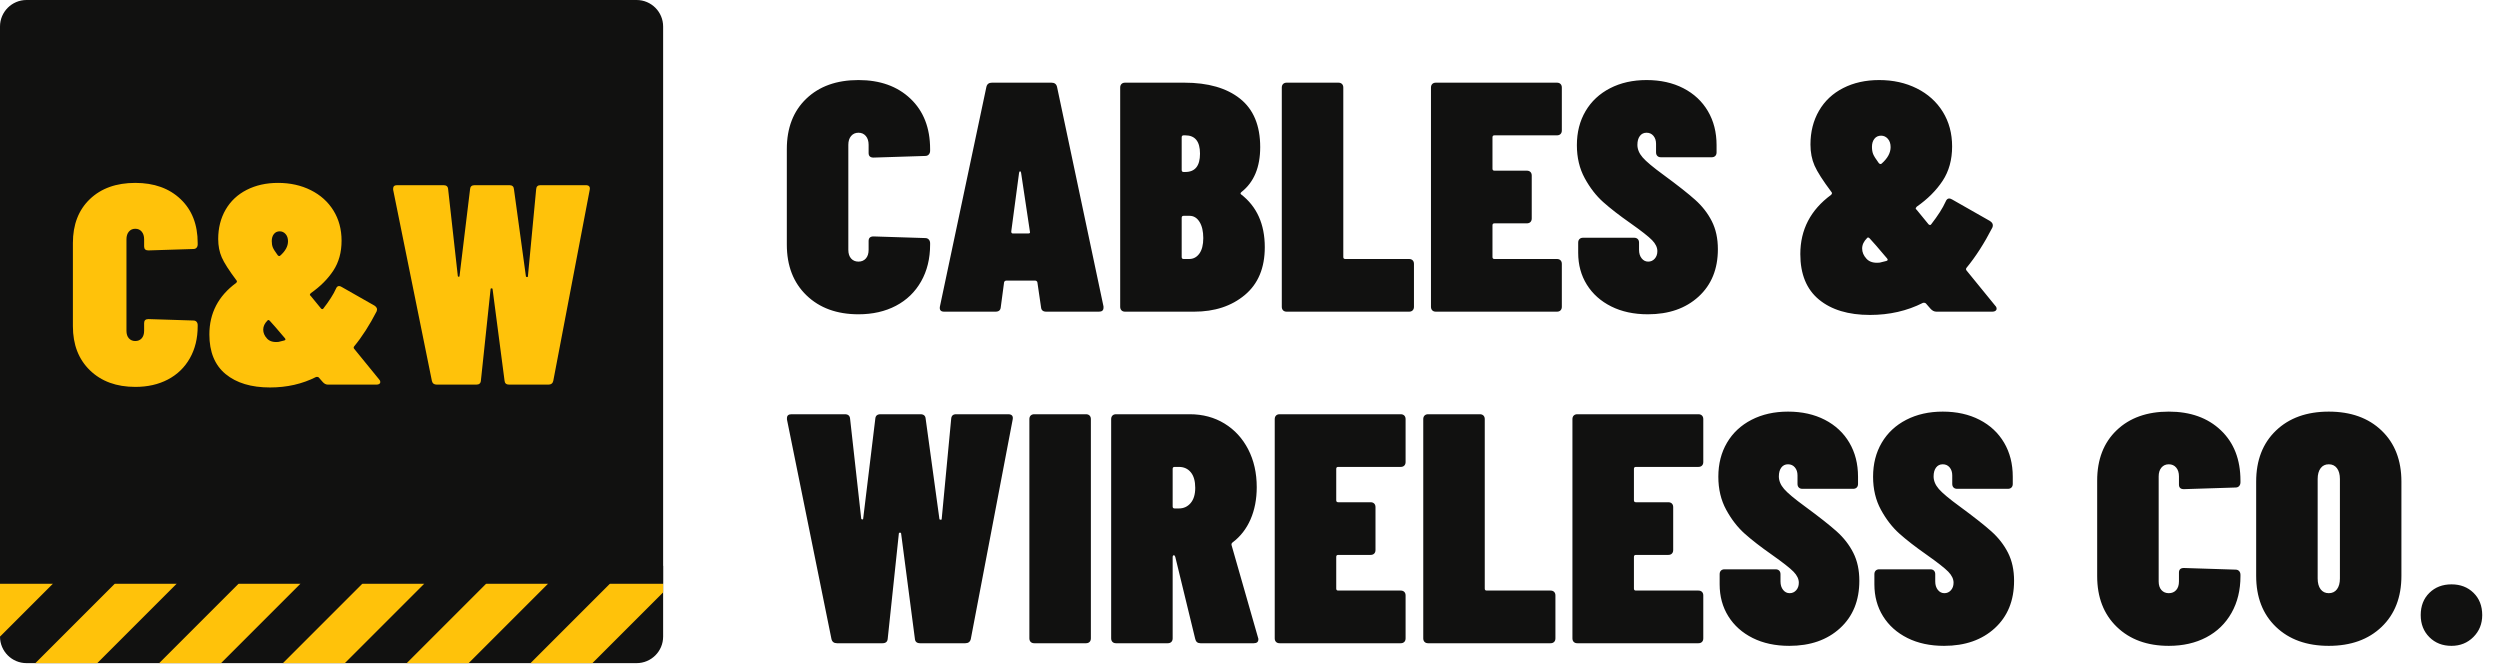
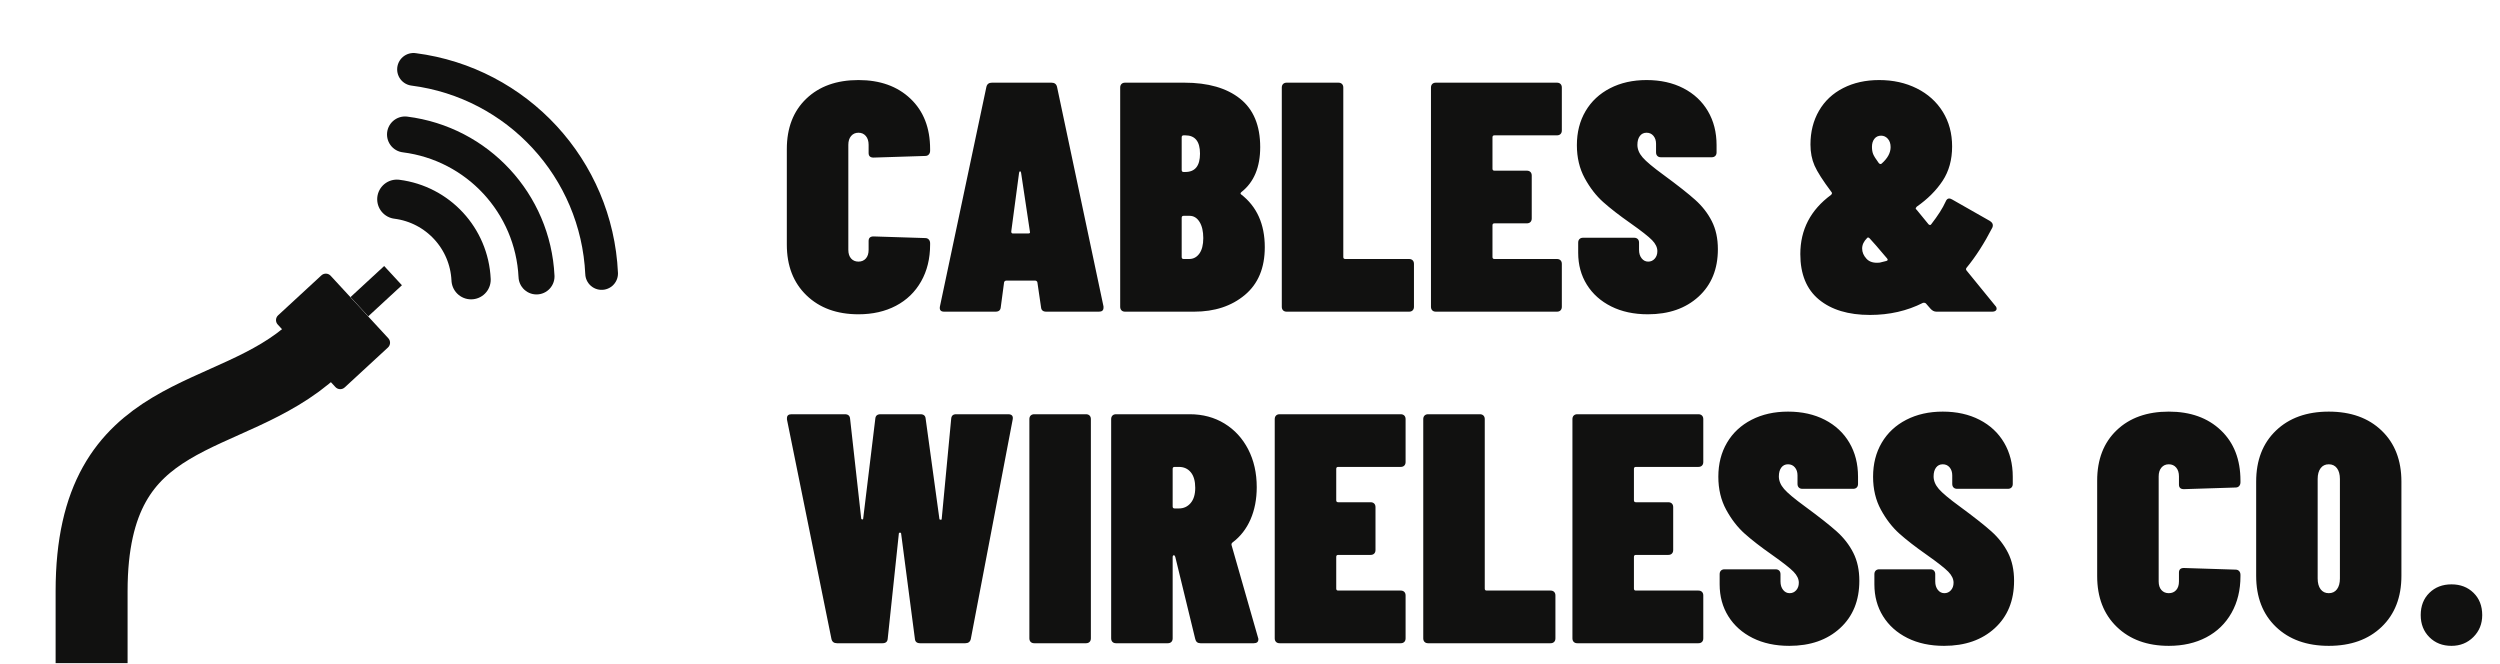
- <svg xmlns="http://www.w3.org/2000/svg" viewBox="0.0 0.0 565.5 150.0" role="img" aria-label="Cables &amp; Wireless Co.">
-   <defs>
-     <clipPath id="clyellow">
-       <rect width="150" height="150" rx="6" />
-     </clipPath>
-   </defs>
-   <g clip-path="url(#clyellow)">
-     <rect width="150" height="150" fill="#111110" />
-     <path d="M-20 150 l18 -18 h14 l-18 18 z" fill="#FFC20A" />
-     <path d="M8 150 l18 -18 h14 l-18 18 z" fill="#FFC20A" />
-     <path d="M36 150 l18 -18 h14 l-18 18 z" fill="#FFC20A" />
-     <path d="M64 150 l18 -18 h14 l-18 18 z" fill="#FFC20A" />
-     <path d="M92 150 l18 -18 h14 l-18 18 z" fill="#FFC20A" />
-     <path d="M120 150 l18 -18 h14 l-18 18 z" fill="#FFC20A" />
-     <path d="M148 150 l18 -18 h14 l-18 18 z" fill="#FFC20A" />
-     <rect y="128" width="150" height="4" fill="#111110" />
-   </g>
-   <g transform="translate(15.2 87.0) scale(0.848)">
-     <path fill="#FFC20A" d="M18.164 0.608Q10.64 0.608 6.08 -3.8Q1.52 -8.208 1.52 -15.58V-37.772Q1.52 -45.144 6.042 -49.476Q10.564 -53.808 18.164 -53.808Q25.688 -53.808 30.248 -49.476Q34.808 -45.144 34.808 -37.772V-37.392Q34.808 -36.86 34.504 -36.518Q34.2 -36.176 33.668 -36.176L21.66 -35.796Q20.52 -35.796 20.52 -36.86V-38.76Q20.52 -40.052 19.874 -40.812Q19.228 -41.572 18.164 -41.572Q17.1 -41.572 16.454 -40.812Q15.808 -40.052 15.808 -38.76V-14.364Q15.808 -13.072 16.454 -12.35Q17.1 -11.628 18.164 -11.628Q19.228 -11.628 19.874 -12.35Q20.52 -13.072 20.52 -14.364V-16.416Q20.52 -17.48 21.66 -17.48L33.668 -17.1Q34.2 -17.1 34.504 -16.758Q34.808 -16.416 34.808 -15.884V-15.58Q34.808 -10.716 32.718 -7.03Q30.628 -3.344 26.866 -1.368Q23.104 0.608 18.164 0.608Z M83.22 -1.368Q83.524 -1.064 83.524 -0.684Q83.524 -0.38 83.258 -0.19Q82.992 0.0 82.536 0.0H69.54Q68.78 0.0 68.172 -0.684L67.108 -1.9Q66.88 -2.128 66.424 -2.052Q60.876 0.76 54.112 0.76Q46.588 0.76 42.256 -2.812Q37.924 -6.384 37.924 -13.376Q37.924 -21.888 45.068 -27.132Q45.448 -27.512 45.144 -27.816Q42.18 -31.768 41.23 -33.934Q40.28 -36.1 40.28 -38.836Q40.28 -43.244 42.256 -46.664Q44.232 -50.084 47.88 -51.946Q51.528 -53.808 56.24 -53.808Q61.104 -53.808 64.98 -51.87Q68.856 -49.932 71.022 -46.436Q73.188 -42.94 73.188 -38.38Q73.188 -33.744 70.984 -30.4Q68.78 -27.056 64.98 -24.396Q64.676 -24.092 64.752 -23.864L64.98 -23.636L67.716 -20.292Q67.868 -20.14 68.058 -20.14Q68.248 -20.14 68.324 -20.292Q70.68 -23.332 71.668 -25.536Q71.972 -26.296 72.504 -26.296Q72.808 -26.296 73.188 -26.068L82.004 -21.052Q82.916 -20.444 82.536 -19.532Q79.724 -14.06 76.532 -10.184Q76.304 -9.88 76.532 -9.576L83.22 -1.368ZM56.696 -40.888Q55.708 -40.888 55.138 -40.166Q54.568 -39.444 54.568 -38.304Q54.568 -37.316 54.834 -36.632Q55.1 -35.948 56.164 -34.504Q56.544 -34.124 56.848 -34.428Q58.9 -36.252 58.9 -38.228Q58.9 -39.444 58.254 -40.166Q57.608 -40.888 56.696 -40.888ZM56.392 -11.4Q56.772 -11.476 57.912 -11.78Q58.444 -11.932 58.064 -12.388L57.608 -12.92Q55.176 -15.808 54.036 -17.024Q53.656 -17.404 53.428 -17.1Q52.288 -15.96 52.288 -14.668Q52.288 -13.376 53.314 -12.274Q54.34 -11.172 56.392 -11.4Z M98.572 0.0Q97.508 0.0 97.28 -0.988L86.944 -51.984V-52.288Q86.944 -53.2 88.008 -53.2H100.396Q101.536 -53.2 101.612 -52.136L104.196 -28.956Q104.196 -28.804 104.424 -28.766Q104.652 -28.728 104.652 -28.956L107.464 -52.136Q107.54 -53.2 108.68 -53.2H117.952Q119.092 -53.2 119.168 -52.136L122.36 -28.88Q122.36 -28.728 122.626 -28.69Q122.892 -28.652 122.892 -28.88L125.096 -52.136Q125.172 -53.2 126.236 -53.2H138.32Q139.612 -53.2 139.384 -51.984L129.656 -0.988Q129.428 0.0 128.364 0.0H117.876Q116.736 0.0 116.66 -1.064L113.468 -25.46Q113.468 -25.688 113.202 -25.688Q112.936 -25.688 112.936 -25.46L110.352 -1.064Q110.276 0.0 109.136 0.0H98.572Z" />
+ <svg xmlns="http://www.w3.org/2000/svg" viewBox="0 0 565.5 150" fill="none" role="img" aria-label="Cables &amp; Wireless Co.">
+   <g transform="translate(0 2) scale(0.74)">
+     <path d="M28 200 L28 178 C28 120 70 128 96 104" stroke="#111110" stroke-width="22" />
+     <rect x="-11" y="-15" width="22" height="30" rx="2" fill="#111110" transform="translate(101.8 98.6) rotate(-42.7)" />
+     <rect x="-7" y="-4" width="14" height="8" fill="#111110" transform="translate(115 86.3) rotate(-42.7)" />
+     <g stroke="#111110" stroke-linecap="round">
+       <path d="M121.3 58.2 A26 26 0 0 1 144 82.8" stroke-width="12" />
+       <path d="M123.8 38.4 A46 46 0 0 1 164 81.8" stroke-width="11" />
+       <path d="M126.4 18.5 A66 66 0 0 1 183.9 80.9" stroke-width="10" />
+     </g>
  </g>
  <g transform="translate(176.5 70.5)">
    <path fill="#111110" d="M17.686 0.592Q10.36 0.592 5.92 -3.7Q1.48 -7.992 1.48 -15.17V-36.778Q1.48 -43.956 5.883 -48.174Q10.286 -52.392 17.686 -52.392Q25.012 -52.392 29.452 -48.174Q33.892 -43.956 33.892 -36.778V-36.408Q33.892 -35.89 33.596 -35.557Q33.3 -35.224 32.782 -35.224L21.09 -34.854Q19.98 -34.854 19.98 -35.89V-37.74Q19.98 -38.998 19.351 -39.738Q18.722 -40.478 17.686 -40.478Q16.65 -40.478 16.021 -39.738Q15.392 -38.998 15.392 -37.74V-13.986Q15.392 -12.728 16.021 -12.025Q16.65 -11.322 17.686 -11.322Q18.722 -11.322 19.351 -12.025Q19.98 -12.728 19.98 -13.986V-15.984Q19.98 -17.02 21.09 -17.02L32.782 -16.65Q33.3 -16.65 33.596 -16.317Q33.892 -15.984 33.892 -15.466V-15.17Q33.892 -10.434 31.857 -6.845Q29.822 -3.256 26.159 -1.332Q22.496 0.592 17.686 0.592Z M60.162 0.0Q59.052 0.0 58.978 -1.036L58.164 -6.586Q58.164 -6.734 58.016 -6.882Q57.868 -7.03 57.646 -7.03H51.134Q50.912 -7.03 50.764 -6.882Q50.616 -6.734 50.616 -6.586L49.876 -1.036Q49.802 0.0 48.692 0.0H37.074Q35.89 0.0 36.112 -1.184L46.62 -50.838Q46.842 -51.8 47.878 -51.8H61.346Q62.382 -51.8 62.604 -50.838L73.112 -1.184V-0.888Q73.112 0.0 72.076 0.0H60.162ZM52.244 -18.13Q52.244 -17.686 52.614 -17.686H56.092Q56.61 -17.686 56.462 -18.13L54.464 -31.45Q54.39 -31.746 54.242 -31.746Q54.094 -31.746 54.02 -31.45L52.244 -18.13Z M109.594 -14.578Q109.594 -7.548 105.08 -3.774Q100.566 0.0 93.61 0.0H77.996Q77.478 0.0 77.182 -0.296Q76.886 -0.592 76.886 -1.11V-50.69Q76.886 -51.208 77.182 -51.504Q77.478 -51.8 77.996 -51.8H91.39Q99.456 -51.8 104.007 -48.174Q108.558 -44.548 108.558 -37.222Q108.558 -30.414 104.34 -27.084Q103.97 -26.788 104.192 -26.566Q109.594 -22.422 109.594 -14.578ZM91.242 -39.886Q90.798 -39.886 90.798 -39.442V-32.042Q90.798 -31.598 91.242 -31.598H91.612Q94.942 -31.598 94.942 -35.742Q94.942 -39.886 91.612 -39.886H91.242ZM92.5 -11.914Q93.906 -11.914 94.794 -13.135Q95.682 -14.356 95.682 -16.65Q95.682 -18.944 94.831 -20.313Q93.98 -21.682 92.574 -21.682H91.242Q90.798 -21.682 90.798 -21.238V-12.358Q90.798 -11.914 91.242 -11.914H92.5Z M114.552 0.0Q114.034 0.0 113.738 -0.296Q113.442 -0.592 113.442 -1.11V-50.69Q113.442 -51.208 113.738 -51.504Q114.034 -51.8 114.552 -51.8H126.244Q126.762 -51.8 127.058 -51.504Q127.354 -51.208 127.354 -50.69V-12.358Q127.354 -11.914 127.798 -11.914H142.228Q142.746 -11.914 143.042 -11.618Q143.338 -11.322 143.338 -10.804V-1.11Q143.338 -0.592 143.042 -0.296Q142.746 0.0 142.228 0.0H114.552Z M176.786 -40.996Q176.786 -40.478 176.49 -40.182Q176.194 -39.886 175.676 -39.886H161.542Q161.098 -39.886 161.098 -39.442V-32.338Q161.098 -31.894 161.542 -31.894H168.868Q169.386 -31.894 169.682 -31.598Q169.978 -31.302 169.978 -30.784V-21.09Q169.978 -20.572 169.682 -20.276Q169.386 -19.98 168.868 -19.98H161.542Q161.098 -19.98 161.098 -19.536V-12.358Q161.098 -11.914 161.542 -11.914H175.676Q176.194 -11.914 176.49 -11.618Q176.786 -11.322 176.786 -10.804V-1.11Q176.786 -0.592 176.49 -0.296Q176.194 0.0 175.676 0.0H148.296Q147.778 0.0 147.482 -0.296Q147.186 -0.592 147.186 -1.11V-50.69Q147.186 -51.208 147.482 -51.504Q147.778 -51.8 148.296 -51.8H175.676Q176.194 -51.8 176.49 -51.504Q176.786 -51.208 176.786 -50.69V-40.996Z M196.248 0.592Q191.512 0.592 187.96 -1.184Q184.408 -2.96 182.447 -6.105Q180.486 -9.25 180.486 -13.32V-15.614Q180.486 -16.132 180.782 -16.428Q181.078 -16.724 181.596 -16.724H193.14Q193.658 -16.724 193.954 -16.428Q194.25 -16.132 194.25 -15.614V-13.986Q194.25 -12.802 194.842 -12.062Q195.434 -11.322 196.322 -11.322Q197.21 -11.322 197.802 -11.988Q198.394 -12.654 198.394 -13.69Q198.394 -14.948 197.21 -16.169Q196.026 -17.39 192.252 -20.054Q188.552 -22.644 186.147 -24.79Q183.742 -26.936 181.966 -30.192Q180.19 -33.448 180.19 -37.666Q180.19 -42.032 182.151 -45.362Q184.112 -48.692 187.701 -50.542Q191.29 -52.392 195.952 -52.392Q200.688 -52.392 204.277 -50.542Q207.866 -48.692 209.827 -45.362Q211.788 -42.032 211.788 -37.666V-36.038Q211.788 -35.52 211.492 -35.224Q211.196 -34.928 210.678 -34.928H199.208Q198.69 -34.928 198.394 -35.224Q198.098 -35.52 198.098 -36.038V-37.962Q198.098 -39.072 197.506 -39.775Q196.914 -40.478 195.952 -40.478Q194.99 -40.478 194.435 -39.738Q193.88 -38.998 193.88 -37.74Q193.88 -36.26 195.064 -34.891Q196.248 -33.522 199.8 -30.932Q204.536 -27.454 206.941 -25.308Q209.346 -23.162 210.715 -20.461Q212.084 -17.76 212.084 -14.134Q212.084 -7.4 207.718 -3.404Q203.352 0.592 196.248 0.592Z  M274.836 -1.332Q275.132 -1.036 275.132 -0.666Q275.132 -0.37 274.873 -0.185Q274.614 0.0 274.17 0.0H261.516Q260.776 0.0 260.184 -0.666L259.148 -1.85Q258.926 -2.072 258.482 -1.998Q253.08 0.74 246.494 0.74Q239.168 0.74 234.95 -2.738Q230.732 -6.216 230.732 -13.024Q230.732 -21.312 237.688 -26.418Q238.058 -26.788 237.762 -27.084Q234.876 -30.932 233.951 -33.041Q233.026 -35.15 233.026 -37.814Q233.026 -42.106 234.95 -45.436Q236.874 -48.766 240.426 -50.579Q243.978 -52.392 248.566 -52.392Q253.302 -52.392 257.076 -50.505Q260.85 -48.618 262.959 -45.214Q265.068 -41.81 265.068 -37.37Q265.068 -32.856 262.922 -29.6Q260.776 -26.344 257.076 -23.754Q256.78 -23.458 256.854 -23.236L257.076 -23.014L259.74 -19.758Q259.888 -19.61 260.073 -19.61Q260.258 -19.61 260.332 -19.758Q262.626 -22.718 263.588 -24.864Q263.884 -25.604 264.402 -25.604Q264.698 -25.604 265.068 -25.382L273.652 -20.498Q274.54 -19.906 274.17 -19.018Q271.432 -13.69 268.324 -9.916Q268.102 -9.62 268.324 -9.324L274.836 -1.332ZM249.01 -39.812Q248.048 -39.812 247.493 -39.109Q246.938 -38.406 246.938 -37.296Q246.938 -36.334 247.197 -35.668Q247.456 -35.002 248.492 -33.596Q248.862 -33.226 249.158 -33.522Q251.156 -35.298 251.156 -37.222Q251.156 -38.406 250.527 -39.109Q249.898 -39.812 249.01 -39.812ZM248.714 -11.1Q249.084 -11.174 250.194 -11.47Q250.712 -11.618 250.342 -12.062L249.898 -12.58Q247.53 -15.392 246.42 -16.576Q246.05 -16.946 245.828 -16.65Q244.718 -15.54 244.718 -14.282Q244.718 -13.024 245.717 -11.951Q246.716 -10.878 248.714 -11.1Z" />
  </g>
  <g transform="translate(176.9 145.5)">
    <path fill="#111110" d="M12.432 0.0Q11.396 0.0 11.174 -0.962L1.11 -50.616V-50.912Q1.11 -51.8 2.146 -51.8H14.208Q15.318 -51.8 15.392 -50.764L17.908 -28.194Q17.908 -28.046 18.13 -28.009Q18.352 -27.972 18.352 -28.194L21.09 -50.764Q21.164 -51.8 22.274 -51.8H31.302Q32.412 -51.8 32.486 -50.764L35.594 -28.12Q35.594 -27.972 35.853 -27.935Q36.112 -27.898 36.112 -28.12L38.258 -50.764Q38.332 -51.8 39.368 -51.8H51.134Q52.392 -51.8 52.17 -50.616L42.698 -0.962Q42.476 0.0 41.44 0.0H31.228Q30.118 0.0 30.044 -1.036L26.936 -24.79Q26.936 -25.012 26.677 -25.012Q26.418 -25.012 26.418 -24.79L23.902 -1.036Q23.828 0.0 22.718 0.0H12.432Z M57.054 0.0Q56.536 0.0 56.24 -0.296Q55.944 -0.592 55.944 -1.11V-50.69Q55.944 -51.208 56.24 -51.504Q56.536 -51.8 57.054 -51.8H68.746Q69.264 -51.8 69.56 -51.504Q69.856 -51.208 69.856 -50.69V-1.11Q69.856 -0.592 69.56 -0.296Q69.264 0.0 68.746 0.0H57.054Z M94.646 0.0Q93.684 0.0 93.462 -0.962L88.948 -19.536Q88.8 -19.906 88.652 -19.906Q88.356 -19.906 88.356 -19.462V-1.11Q88.356 -0.592 88.06 -0.296Q87.764 0.0 87.246 0.0H75.554Q75.036 0.0 74.74 -0.296Q74.444 -0.592 74.444 -1.11V-50.69Q74.444 -51.208 74.74 -51.504Q75.036 -51.8 75.554 -51.8H92.204Q96.644 -51.8 100.085 -49.691Q103.526 -47.582 105.45 -43.845Q107.374 -40.108 107.374 -35.298Q107.374 -31.228 105.968 -28.009Q104.562 -24.79 101.898 -22.792Q101.602 -22.57 101.676 -22.2L107.67 -1.258Q107.744 -1.11 107.744 -0.888Q107.744 0.0 106.708 0.0H94.646ZM88.8 -39.886Q88.356 -39.886 88.356 -39.442V-30.932Q88.356 -30.488 88.8 -30.488H89.762Q91.39 -30.488 92.426 -31.709Q93.462 -32.93 93.462 -35.15Q93.462 -37.444 92.463 -38.665Q91.464 -39.886 89.762 -39.886H88.8Z M141.044 -40.996Q141.044 -40.478 140.748 -40.182Q140.452 -39.886 139.934 -39.886H125.8Q125.356 -39.886 125.356 -39.442V-32.338Q125.356 -31.894 125.8 -31.894H133.126Q133.644 -31.894 133.94 -31.598Q134.236 -31.302 134.236 -30.784V-21.09Q134.236 -20.572 133.94 -20.276Q133.644 -19.98 133.126 -19.98H125.8Q125.356 -19.98 125.356 -19.536V-12.358Q125.356 -11.914 125.8 -11.914H139.934Q140.452 -11.914 140.748 -11.618Q141.044 -11.322 141.044 -10.804V-1.11Q141.044 -0.592 140.748 -0.296Q140.452 0.0 139.934 0.0H112.554Q112.036 0.0 111.74 -0.296Q111.444 -0.592 111.444 -1.11V-50.69Q111.444 -51.208 111.74 -51.504Q112.036 -51.8 112.554 -51.8H139.934Q140.452 -51.8 140.748 -51.504Q141.044 -51.208 141.044 -50.69V-40.996Z M146.15 0.0Q145.632 0.0 145.336 -0.296Q145.04 -0.592 145.04 -1.11V-50.69Q145.04 -51.208 145.336 -51.504Q145.632 -51.8 146.15 -51.8H157.842Q158.36 -51.8 158.656 -51.504Q158.952 -51.208 158.952 -50.69V-12.358Q158.952 -11.914 159.396 -11.914H173.826Q174.344 -11.914 174.64 -11.618Q174.936 -11.322 174.936 -10.804V-1.11Q174.936 -0.592 174.64 -0.296Q174.344 0.0 173.826 0.0H146.15Z M208.384 -40.996Q208.384 -40.478 208.088 -40.182Q207.792 -39.886 207.274 -39.886H193.14Q192.696 -39.886 192.696 -39.442V-32.338Q192.696 -31.894 193.14 -31.894H200.466Q200.984 -31.894 201.28 -31.598Q201.576 -31.302 201.576 -30.784V-21.09Q201.576 -20.572 201.28 -20.276Q200.984 -19.98 200.466 -19.98H193.14Q192.696 -19.98 192.696 -19.536V-12.358Q192.696 -11.914 193.14 -11.914H207.274Q207.792 -11.914 208.088 -11.618Q208.384 -11.322 208.384 -10.804V-1.11Q208.384 -0.592 208.088 -0.296Q207.792 0.0 207.274 0.0H179.894Q179.376 0.0 179.08 -0.296Q178.784 -0.592 178.784 -1.11V-50.69Q178.784 -51.208 179.08 -51.504Q179.376 -51.8 179.894 -51.8H207.274Q207.792 -51.8 208.088 -51.504Q208.384 -51.208 208.384 -50.69V-40.996Z M227.846 0.592Q223.11 0.592 219.558 -1.184Q216.006 -2.96 214.045 -6.105Q212.084 -9.25 212.084 -13.32V-15.614Q212.084 -16.132 212.38 -16.428Q212.676 -16.724 213.194 -16.724H224.738Q225.256 -16.724 225.552 -16.428Q225.848 -16.132 225.848 -15.614V-13.986Q225.848 -12.802 226.44 -12.062Q227.032 -11.322 227.92 -11.322Q228.808 -11.322 229.4 -11.988Q229.992 -12.654 229.992 -13.69Q229.992 -14.948 228.808 -16.169Q227.624 -17.39 223.85 -20.054Q220.15 -22.644 217.745 -24.79Q215.34 -26.936 213.564 -30.192Q211.788 -33.448 211.788 -37.666Q211.788 -42.032 213.749 -45.362Q215.71 -48.692 219.299 -50.542Q222.888 -52.392 227.55 -52.392Q232.286 -52.392 235.875 -50.542Q239.464 -48.692 241.425 -45.362Q243.386 -42.032 243.386 -37.666V-36.038Q243.386 -35.52 243.09 -35.224Q242.794 -34.928 242.276 -34.928H230.806Q230.288 -34.928 229.992 -35.224Q229.696 -35.52 229.696 -36.038V-37.962Q229.696 -39.072 229.104 -39.775Q228.512 -40.478 227.55 -40.478Q226.588 -40.478 226.033 -39.738Q225.478 -38.998 225.478 -37.74Q225.478 -36.26 226.662 -34.891Q227.846 -33.522 231.398 -30.932Q236.134 -27.454 238.539 -25.308Q240.944 -23.162 242.313 -20.461Q243.682 -17.76 243.682 -14.134Q243.682 -7.4 239.316 -3.404Q234.95 0.592 227.846 0.592Z M262.848 0.592Q258.112 0.592 254.56 -1.184Q251.008 -2.96 249.047 -6.105Q247.086 -9.25 247.086 -13.32V-15.614Q247.086 -16.132 247.382 -16.428Q247.678 -16.724 248.196 -16.724H259.74Q260.258 -16.724 260.554 -16.428Q260.85 -16.132 260.85 -15.614V-13.986Q260.85 -12.802 261.442 -12.062Q262.034 -11.322 262.922 -11.322Q263.81 -11.322 264.402 -11.988Q264.994 -12.654 264.994 -13.69Q264.994 -14.948 263.81 -16.169Q262.626 -17.39 258.852 -20.054Q255.152 -22.644 252.747 -24.79Q250.342 -26.936 248.566 -30.192Q246.79 -33.448 246.79 -37.666Q246.79 -42.032 248.751 -45.362Q250.712 -48.692 254.301 -50.542Q257.89 -52.392 262.552 -52.392Q267.288 -52.392 270.877 -50.542Q274.466 -48.692 276.427 -45.362Q278.388 -42.032 278.388 -37.666V-36.038Q278.388 -35.52 278.092 -35.224Q277.796 -34.928 277.278 -34.928H265.808Q265.29 -34.928 264.994 -35.224Q264.698 -35.52 264.698 -36.038V-37.962Q264.698 -39.072 264.106 -39.775Q263.514 -40.478 262.552 -40.478Q261.59 -40.478 261.035 -39.738Q260.48 -38.998 260.48 -37.74Q260.48 -36.26 261.664 -34.891Q262.848 -33.522 266.4 -30.932Q271.136 -27.454 273.541 -25.308Q275.946 -23.162 277.315 -20.461Q278.684 -17.76 278.684 -14.134Q278.684 -7.4 274.318 -3.404Q269.952 0.592 262.848 0.592Z  M313.686 0.592Q306.36 0.592 301.92 -3.7Q297.48 -7.992 297.48 -15.17V-36.778Q297.48 -43.956 301.883 -48.174Q306.286 -52.392 313.686 -52.392Q321.012 -52.392 325.452 -48.174Q329.892 -43.956 329.892 -36.778V-36.408Q329.892 -35.89 329.596 -35.557Q329.3 -35.224 328.782 -35.224L317.09 -34.854Q315.98 -34.854 315.98 -35.89V-37.74Q315.98 -38.998 315.351 -39.738Q314.722 -40.478 313.686 -40.478Q312.65 -40.478 312.021 -39.738Q311.392 -38.998 311.392 -37.74V-13.986Q311.392 -12.728 312.021 -12.025Q312.65 -11.322 313.686 -11.322Q314.722 -11.322 315.351 -12.025Q315.98 -12.728 315.98 -13.986V-15.984Q315.98 -17.02 317.09 -17.02L328.782 -16.65Q329.3 -16.65 329.596 -16.317Q329.892 -15.984 329.892 -15.466V-15.17Q329.892 -10.434 327.857 -6.845Q325.822 -3.256 322.159 -1.332Q318.496 0.592 313.686 0.592Z M349.872 0.592Q342.398 0.592 337.921 -3.7Q333.444 -7.992 333.444 -15.244V-36.556Q333.444 -43.808 337.921 -48.1Q342.398 -52.392 349.872 -52.392Q357.346 -52.392 361.823 -48.1Q366.3 -43.808 366.3 -36.556V-15.244Q366.3 -7.992 361.823 -3.7Q357.346 0.592 349.872 0.592ZM349.872 -11.322Q351.056 -11.322 351.722 -12.21Q352.388 -13.098 352.388 -14.652V-37.148Q352.388 -38.702 351.722 -39.59Q351.056 -40.478 349.872 -40.478Q348.688 -40.478 348.022 -39.59Q347.356 -38.702 347.356 -37.148V-14.652Q347.356 -13.098 348.022 -12.21Q348.688 -11.322 349.872 -11.322Z M377.622 0.592Q374.588 0.592 372.627 -1.369Q370.666 -3.33 370.666 -6.364Q370.666 -9.472 372.627 -11.396Q374.588 -13.32 377.622 -13.32Q380.656 -13.32 382.617 -11.396Q384.578 -9.472 384.578 -6.364Q384.578 -3.404 382.58 -1.406Q380.582 0.592 377.622 0.592Z" />
  </g>
</svg>
